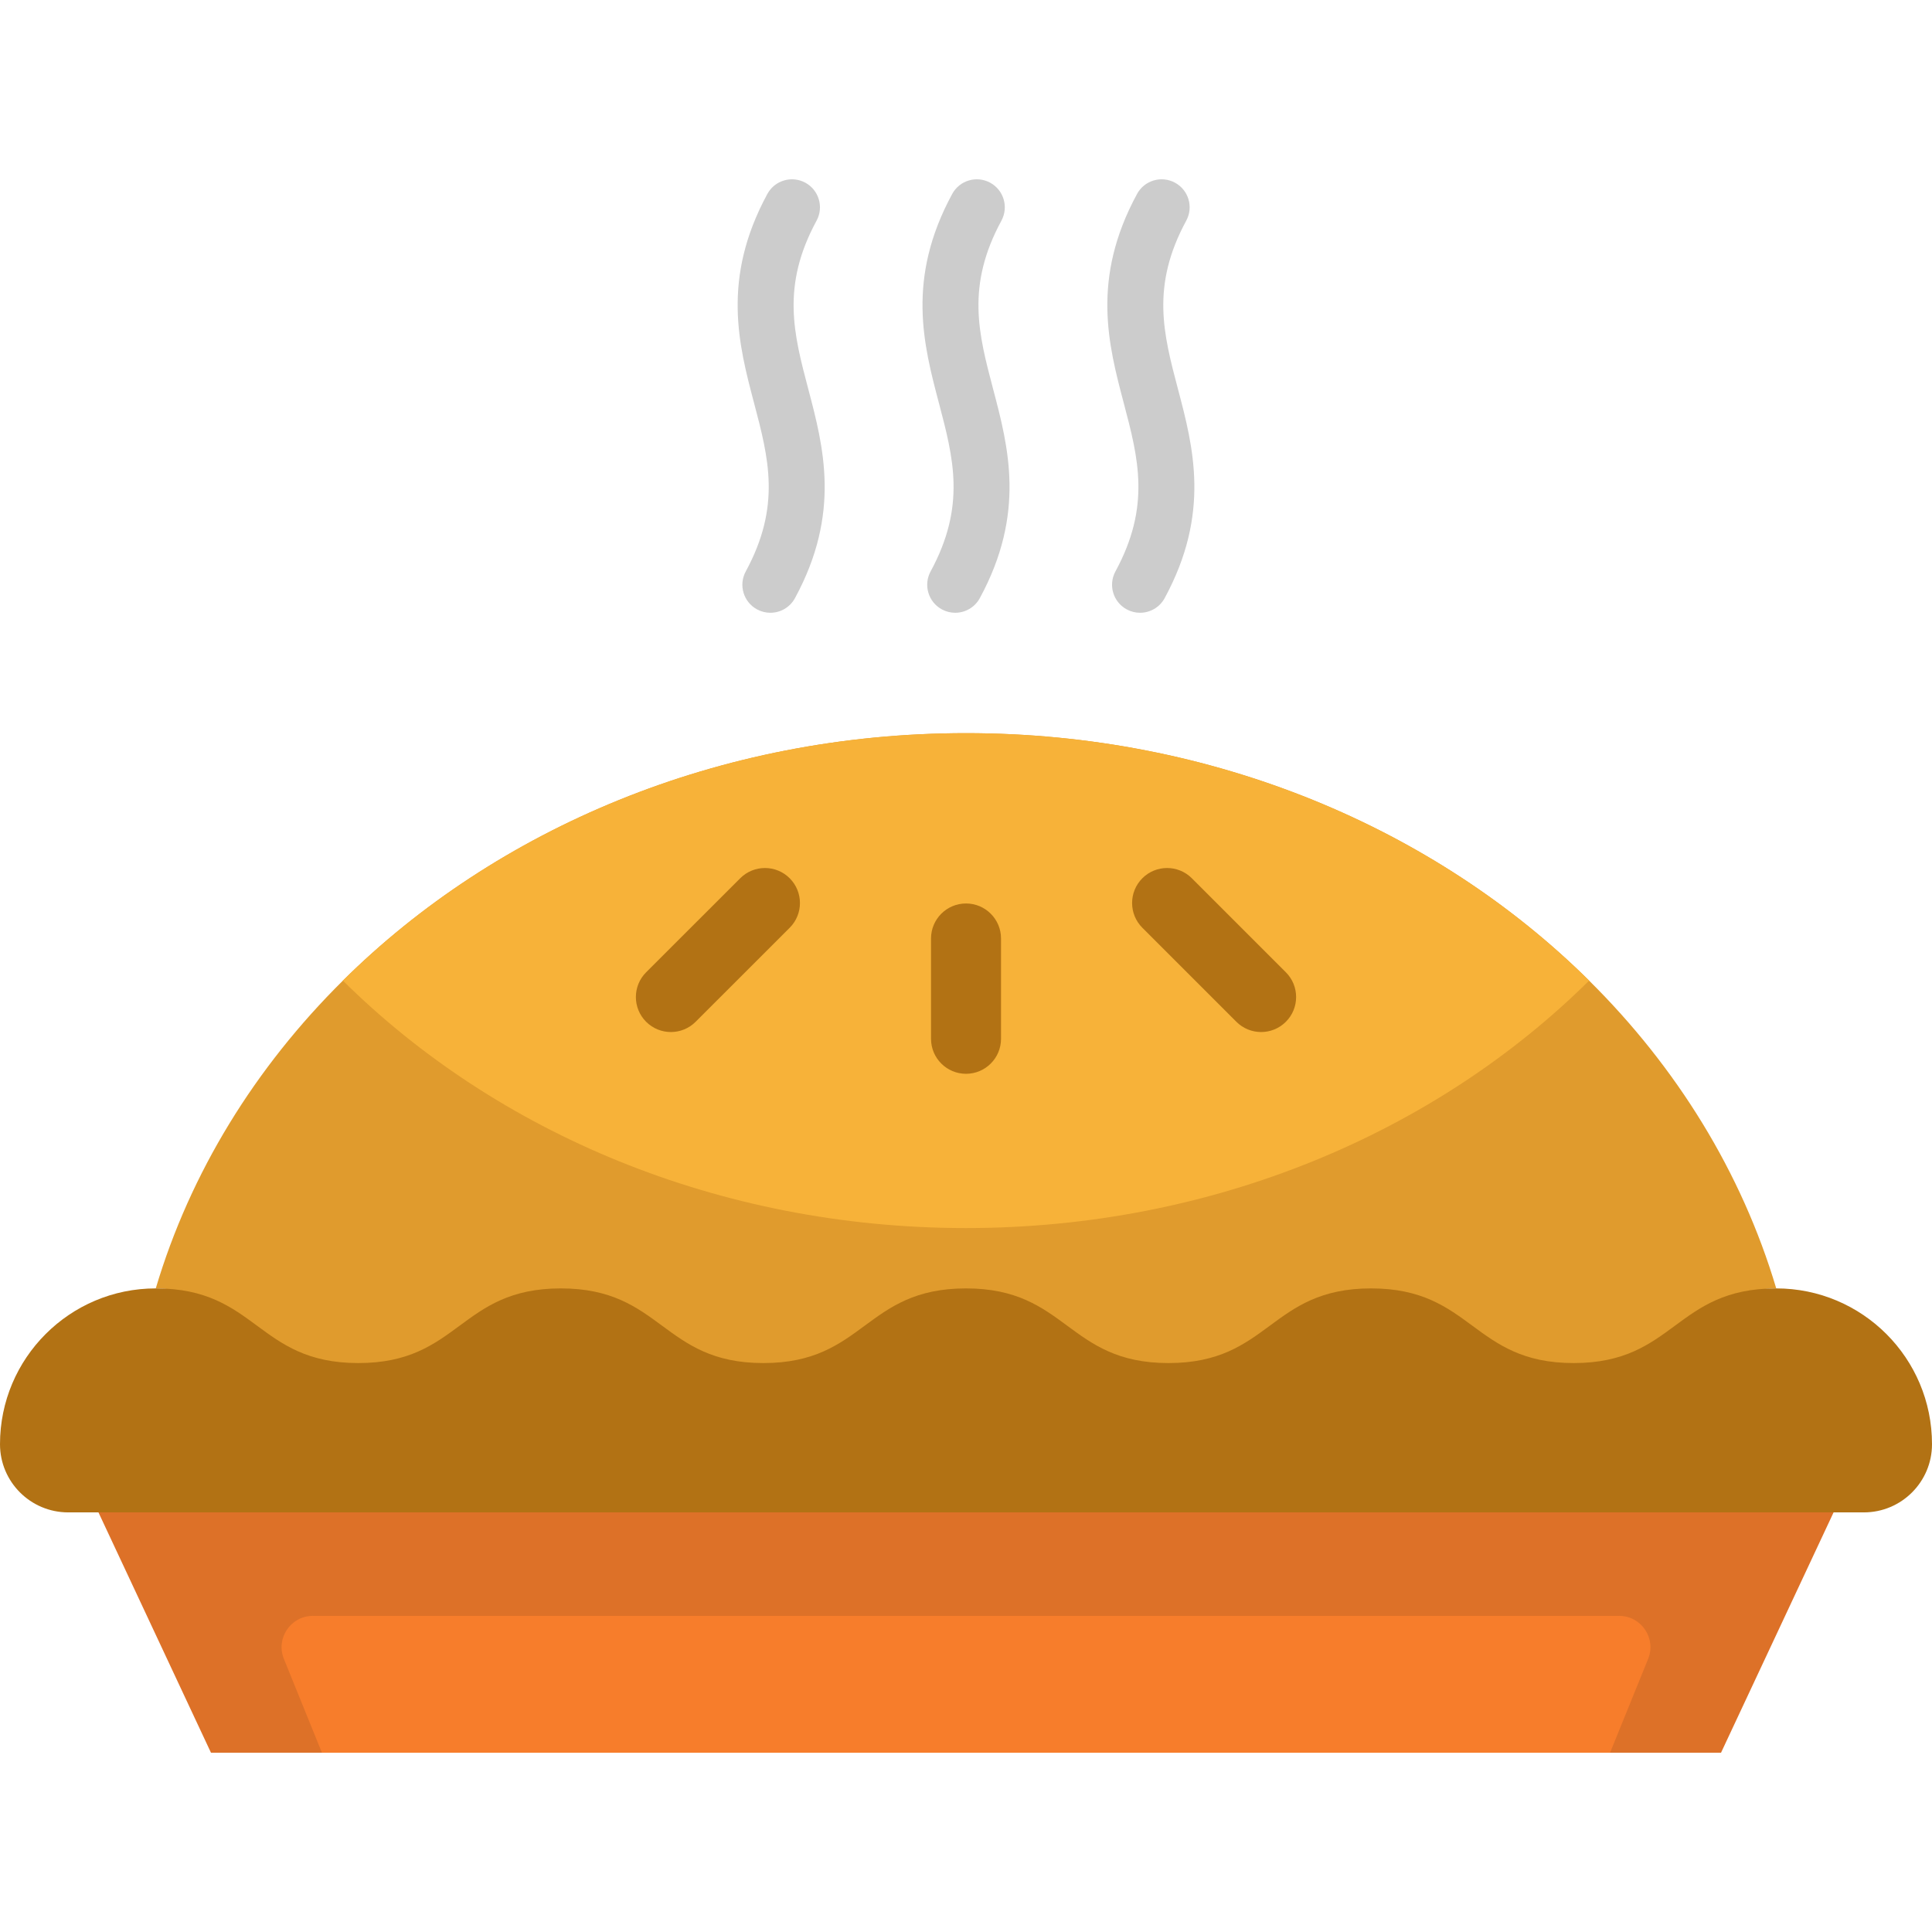
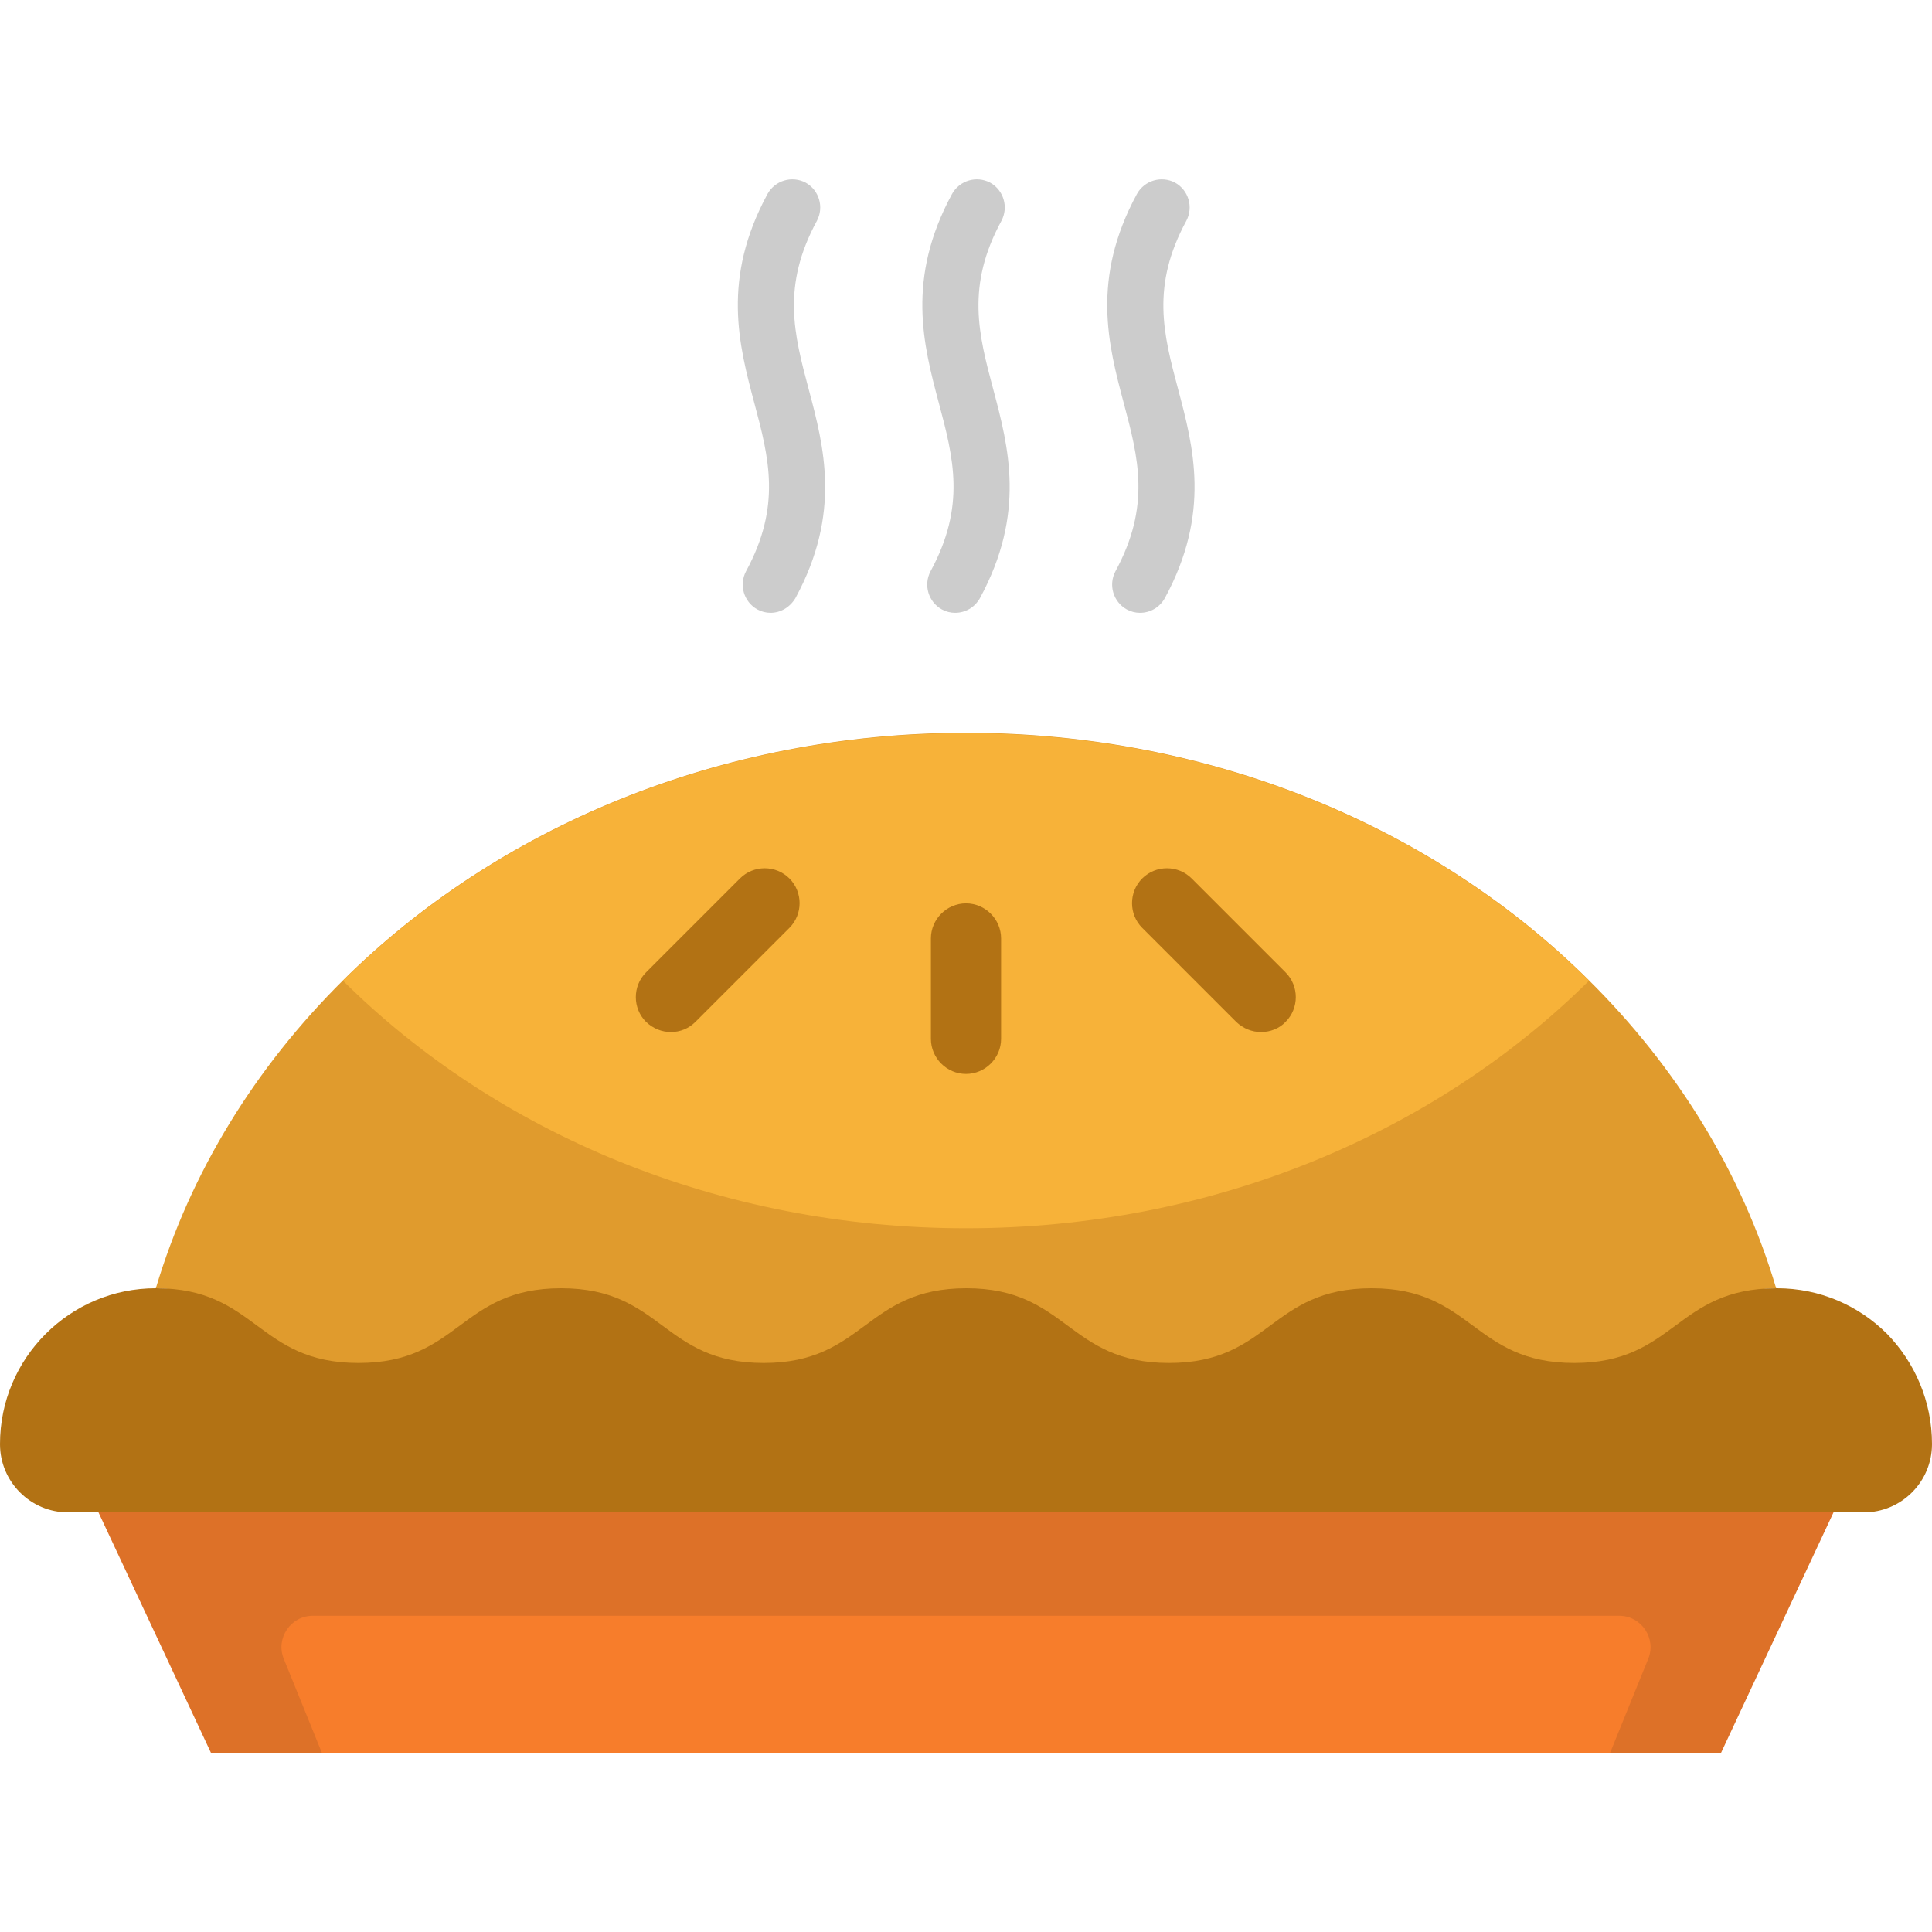
- <svg xmlns="http://www.w3.org/2000/svg" version="1.1" id="Layer_1" x="0px" y="0px" viewBox="0 0 512 512" style="enable-background:new 0 0 512 512;" xml:space="preserve">
-   <polygon style="fill:#DD7128;" points="485.92,400.798 456.092,464.484 55.908,464.484 26.093,400.798 254.77,372.578 " />
-   <path style="fill:#F77D2B;" d="M436.771,439.632l-10.087,24.852H85.318L75.236,439.63c-2.211-5.45,1.799-11.404,7.681-11.404H429.09  C434.973,428.226,438.983,434.182,436.771,439.632z" />
-   <path style="fill:#E09B2D;" d="M470.721,341.44c-26.847,0-26.847,38.558-53.682,38.558c-26.847,0-26.847-19.786-53.694-19.786  c-26.835,0-26.835,19.786-53.682,19.786c-26.835,0-26.835-19.786-53.67-19.786c-26.847,0-26.847,19.786-53.682,19.786  c-26.847,0-26.847-19.786-53.682-19.786s-26.835,19.786-53.67,19.786S68.126,341.44,41.279,341.44  c9.151-30.767,26.39-58.604,49.589-81.568c40.648-40.265,99.573-65.578,165.139-65.578c65.554,0,124.466,25.314,165.127,65.578  C444.332,282.836,461.57,310.673,470.721,341.44z" />
-   <path style="fill:#B27214;" d="M512,382.731c0,9.98-8.088,18.067-18.067,18.067h-8.013H26.093h-8.013  c-4.996,0-9.522-2.028-12.787-5.293C2.028,392.24,0,387.714,0,382.731c0-11.402,4.625-21.728,12.094-29.197  c7.469-7.469,17.783-12.094,29.184-12.094c26.847,0,26.847,19.786,53.682,19.786s26.835-19.786,53.67-19.786  s26.835,19.786,53.682,19.786c26.835,0,26.835-19.786,53.682-19.786c26.835,0,26.835,19.786,53.67,19.786  c26.847,0,26.847-19.786,53.682-19.786c26.847,0,26.847,19.786,53.694,19.786c26.835,0,26.835-19.786,53.682-19.786  c11.402,0,21.728,4.625,29.197,12.094C507.387,361.003,512,371.329,512,382.731z" />
-   <path style="fill:#F7B239;" d="M421.133,259.872c-40.66,40.264-99.585,65.578-165.139,65.578s-124.479-25.314-165.127-65.578  c40.648-40.265,99.573-65.578,165.139-65.578C321.56,194.294,380.473,219.608,421.133,259.872z" />
-   <g>
-     <path style="fill:#B27214;" d="M256.006,284.568c-5.122,0-9.275-4.153-9.275-9.275v-26.587c0-5.122,4.153-9.275,9.275-9.275   c5.122,0,9.275,4.153,9.275,9.275v26.587C265.281,280.415,261.128,284.568,256.006,284.568z" />
-     <path style="fill:#B27214;" d="M177.79,273.5c-2.374,0-4.749-0.906-6.56-2.718c-3.621-3.623-3.62-9.495,0.004-13.116l24.93-24.918   c3.622-3.621,9.494-3.62,13.116,0.004c3.621,3.623,3.62,9.495-0.004,13.116l-24.93,24.918   C182.535,272.595,180.163,273.5,177.79,273.5z" />
-     <path style="fill:#B27214;" d="M334.21,273.5c-2.373,0-4.747-0.905-6.558-2.717l-24.918-24.918c-3.622-3.622-3.622-9.495,0-13.116   c3.622-3.622,9.495-3.622,13.116,0l24.918,24.918c3.622,3.622,3.622,9.494,0,13.116C338.958,272.593,336.585,273.5,334.21,273.5z" />
-   </g>
-   <g>
-     <path style="fill:#CCCCCC;" d="M253.135,162.391c-1.195,0-2.406-0.289-3.531-0.899c-3.602-1.954-4.938-6.458-2.984-10.06   c9.403-17.336,6.069-29.963,2.21-44.584c-4.076-15.439-8.696-32.939,3.513-55.448c1.954-3.601,6.458-4.939,10.06-2.984   c3.602,1.954,4.938,6.458,2.984,10.06c-9.403,17.336-6.069,29.963-2.21,44.584c4.076,15.439,8.696,32.939-3.513,55.448   C258.32,160.985,255.769,162.391,253.135,162.391z" />
-     <path style="fill:#CCCCCC;" d="M204.15,162.391c-1.195,0-2.406-0.289-3.531-0.899c-3.602-1.954-4.938-6.458-2.984-10.06   c9.403-17.336,6.069-29.963,2.209-44.584c-4.076-15.439-8.696-32.939,3.513-55.448c1.953-3.601,6.456-4.939,10.06-2.984   c3.602,1.954,4.938,6.458,2.984,10.06c-9.403,17.336-6.069,29.963-2.21,44.585c4.076,15.439,8.696,32.939-3.513,55.448   C209.335,160.985,206.784,162.391,204.15,162.391z" />
-     <path style="fill:#CCCCCC;" d="M302.119,162.391c-1.195,0-2.406-0.289-3.531-0.899c-3.602-1.954-4.938-6.458-2.984-10.06   c9.403-17.336,6.069-29.963,2.21-44.585c-4.076-15.439-8.696-32.939,3.513-55.448c1.954-3.601,6.456-4.939,10.06-2.984   c3.602,1.954,4.938,6.458,2.984,10.06c-9.403,17.336-6.069,29.963-2.209,44.584c4.076,15.439,8.696,32.939-3.513,55.448   C307.304,160.985,304.753,162.391,302.119,162.391z" />
-   </g>
-   <g>
- </g>
-   <g>
- </g>
-   <g>
- </g>
-   <g>
- </g>
-   <g>
- </g>
-   <g>
- </g>
-   <g>
- </g>
-   <g>
- </g>
-   <g>
- </g>
-   <g>
- </g>
-   <g>
- </g>
-   <g>
- </g>
-   <g>
- </g>
-   <g>
- </g>
-   <g>
- </g>
+ <svg xmlns="http://www.w3.org/2000/svg" viewBox="0 0 512 512">
+   <style>.a{fill:#B27214;}.b{fill:#CCC;}</style>
+   <polygon points="485.9 400.8 456.1 464.5 55.9 464.5 26.1 400.8 254.8 372.6 " fill="#DD7128" />
+   <path d="M436.8 439.6l-10.1 24.9H85.3L75.2 439.6c-2.2-5.4 1.8-11.4 7.7-11.4H429.1C435 428.2 439 434.2 436.8 439.6z" fill="#F77D2B" />
+   <path d="M470.7 341.4c-26.8 0-26.8 38.6-53.7 38.6 -26.8 0-26.8-19.8-53.7-19.8 -26.8 0-26.8 19.8-53.7 19.8 -26.8 0-26.8-19.8-53.7-19.8 -26.8 0-26.8 19.8-53.7 19.8 -26.8 0-26.8-19.8-53.7-19.8s-26.8 19.8-53.7 19.8S68.1 341.4 41.3 341.4c9.2-30.8 26.4-58.6 49.6-81.6 40.6-40.3 99.6-65.6 165.1-65.6 65.6 0 124.5 25.3 165.1 65.6C444.3 282.8 461.6 310.7 470.7 341.4z" fill="#E09B2D" />
+   <path d="M512 382.7c0 10-8.1 18.1-18.1 18.1h-8H26.1h-8c-5 0-9.5-2-12.8-5.3C2 392.2 0 387.7 0 382.7c0-11.4 4.6-21.7 12.1-29.2 7.5-7.5 17.8-12.1 29.2-12.1 26.8 0 26.8 19.8 53.7 19.8s26.8-19.8 53.7-19.8 26.8 19.8 53.7 19.8c26.8 0 26.8-19.8 53.7-19.8 26.8 0 26.8 19.8 53.7 19.8 26.8 0 26.8-19.8 53.7-19.8 26.8 0 26.8 19.8 53.7 19.8 26.8 0 26.8-19.8 53.7-19.8 11.4 0 21.7 4.6 29.2 12.1C507.4 361 512 371.3 512 382.7z" class="a" />
+   <path d="M421.1 259.9c-40.7 40.3-99.6 65.6-165.1 65.6s-124.5-25.3-165.1-65.6c40.6-40.3 99.6-65.6 165.1-65.6C321.6 194.3 380.5 219.6 421.1 259.9z" fill="#F7B239" />
+   <path d="M256 284.6c-5.1 0-9.3-4.2-9.3-9.3v-26.6c0-5.1 4.2-9.3 9.3-9.3 5.1 0 9.3 4.2 9.3 9.3v26.6C265.3 280.4 261.1 284.6 256 284.6z" class="a" />
+   <path d="M177.8 273.5c-2.4 0-4.7-0.9-6.6-2.7 -3.6-3.6-3.6-9.5 0-13.1l24.9-24.9c3.6-3.6 9.5-3.6 13.1 0 3.6 3.6 3.6 9.5 0 13.1l-24.9 24.9C182.5 272.6 180.2 273.5 177.8 273.5z" class="a" />
+   <path d="M334.2 273.5c-2.4 0-4.7-0.9-6.6-2.7l-24.9-24.9c-3.6-3.6-3.6-9.5 0-13.1 3.6-3.6 9.5-3.6 13.1 0l24.9 24.9c3.6 3.6 3.6 9.5 0 13.1C339 272.6 336.6 273.5 334.2 273.5z" class="a" />
+   <path d="M253.1 162.4c-1.2 0-2.4-0.3-3.5-0.9 -3.6-2-4.9-6.5-3-10.1 9.4-17.3 6.1-30 2.2-44.6 -4.1-15.4-8.7-32.9 3.5-55.4 2-3.6 6.5-4.9 10.1-3 3.6 2 4.9 6.5 3 10.1 -9.4 17.3-6.1 30-2.2 44.6 4.1 15.4 8.7 32.9-3.5 55.4C258.3 161 255.8 162.4 253.1 162.4z" class="b" />
+   <path d="M204.2 162.4c-1.2 0-2.4-0.3-3.5-0.9 -3.6-2-4.9-6.5-3-10.1 9.4-17.3 6.1-30 2.2-44.6 -4.1-15.4-8.7-32.9 3.5-55.4 2-3.6 6.5-4.9 10.1-3 3.6 2 4.9 6.5 3 10.1 -9.4 17.3-6.1 30-2.2 44.6 4.1 15.4 8.7 32.9-3.5 55.4C209.3 161 206.8 162.4 204.2 162.4z" class="b" />
+   <path d="M302.1 162.4c-1.2 0-2.4-0.3-3.5-0.9 -3.6-2-4.9-6.5-3-10.1 9.4-17.3 6.1-30 2.2-44.6 -4.1-15.4-8.7-32.9 3.5-55.4 2-3.6 6.5-4.9 10.1-3 3.6 2 4.9 6.5 3 10.1 -9.4 17.3-6.1 30-2.2 44.6 4.1 15.4 8.7 32.9-3.5 55.4C307.3 161 304.8 162.4 302.1 162.4z" class="b" />
</svg>
